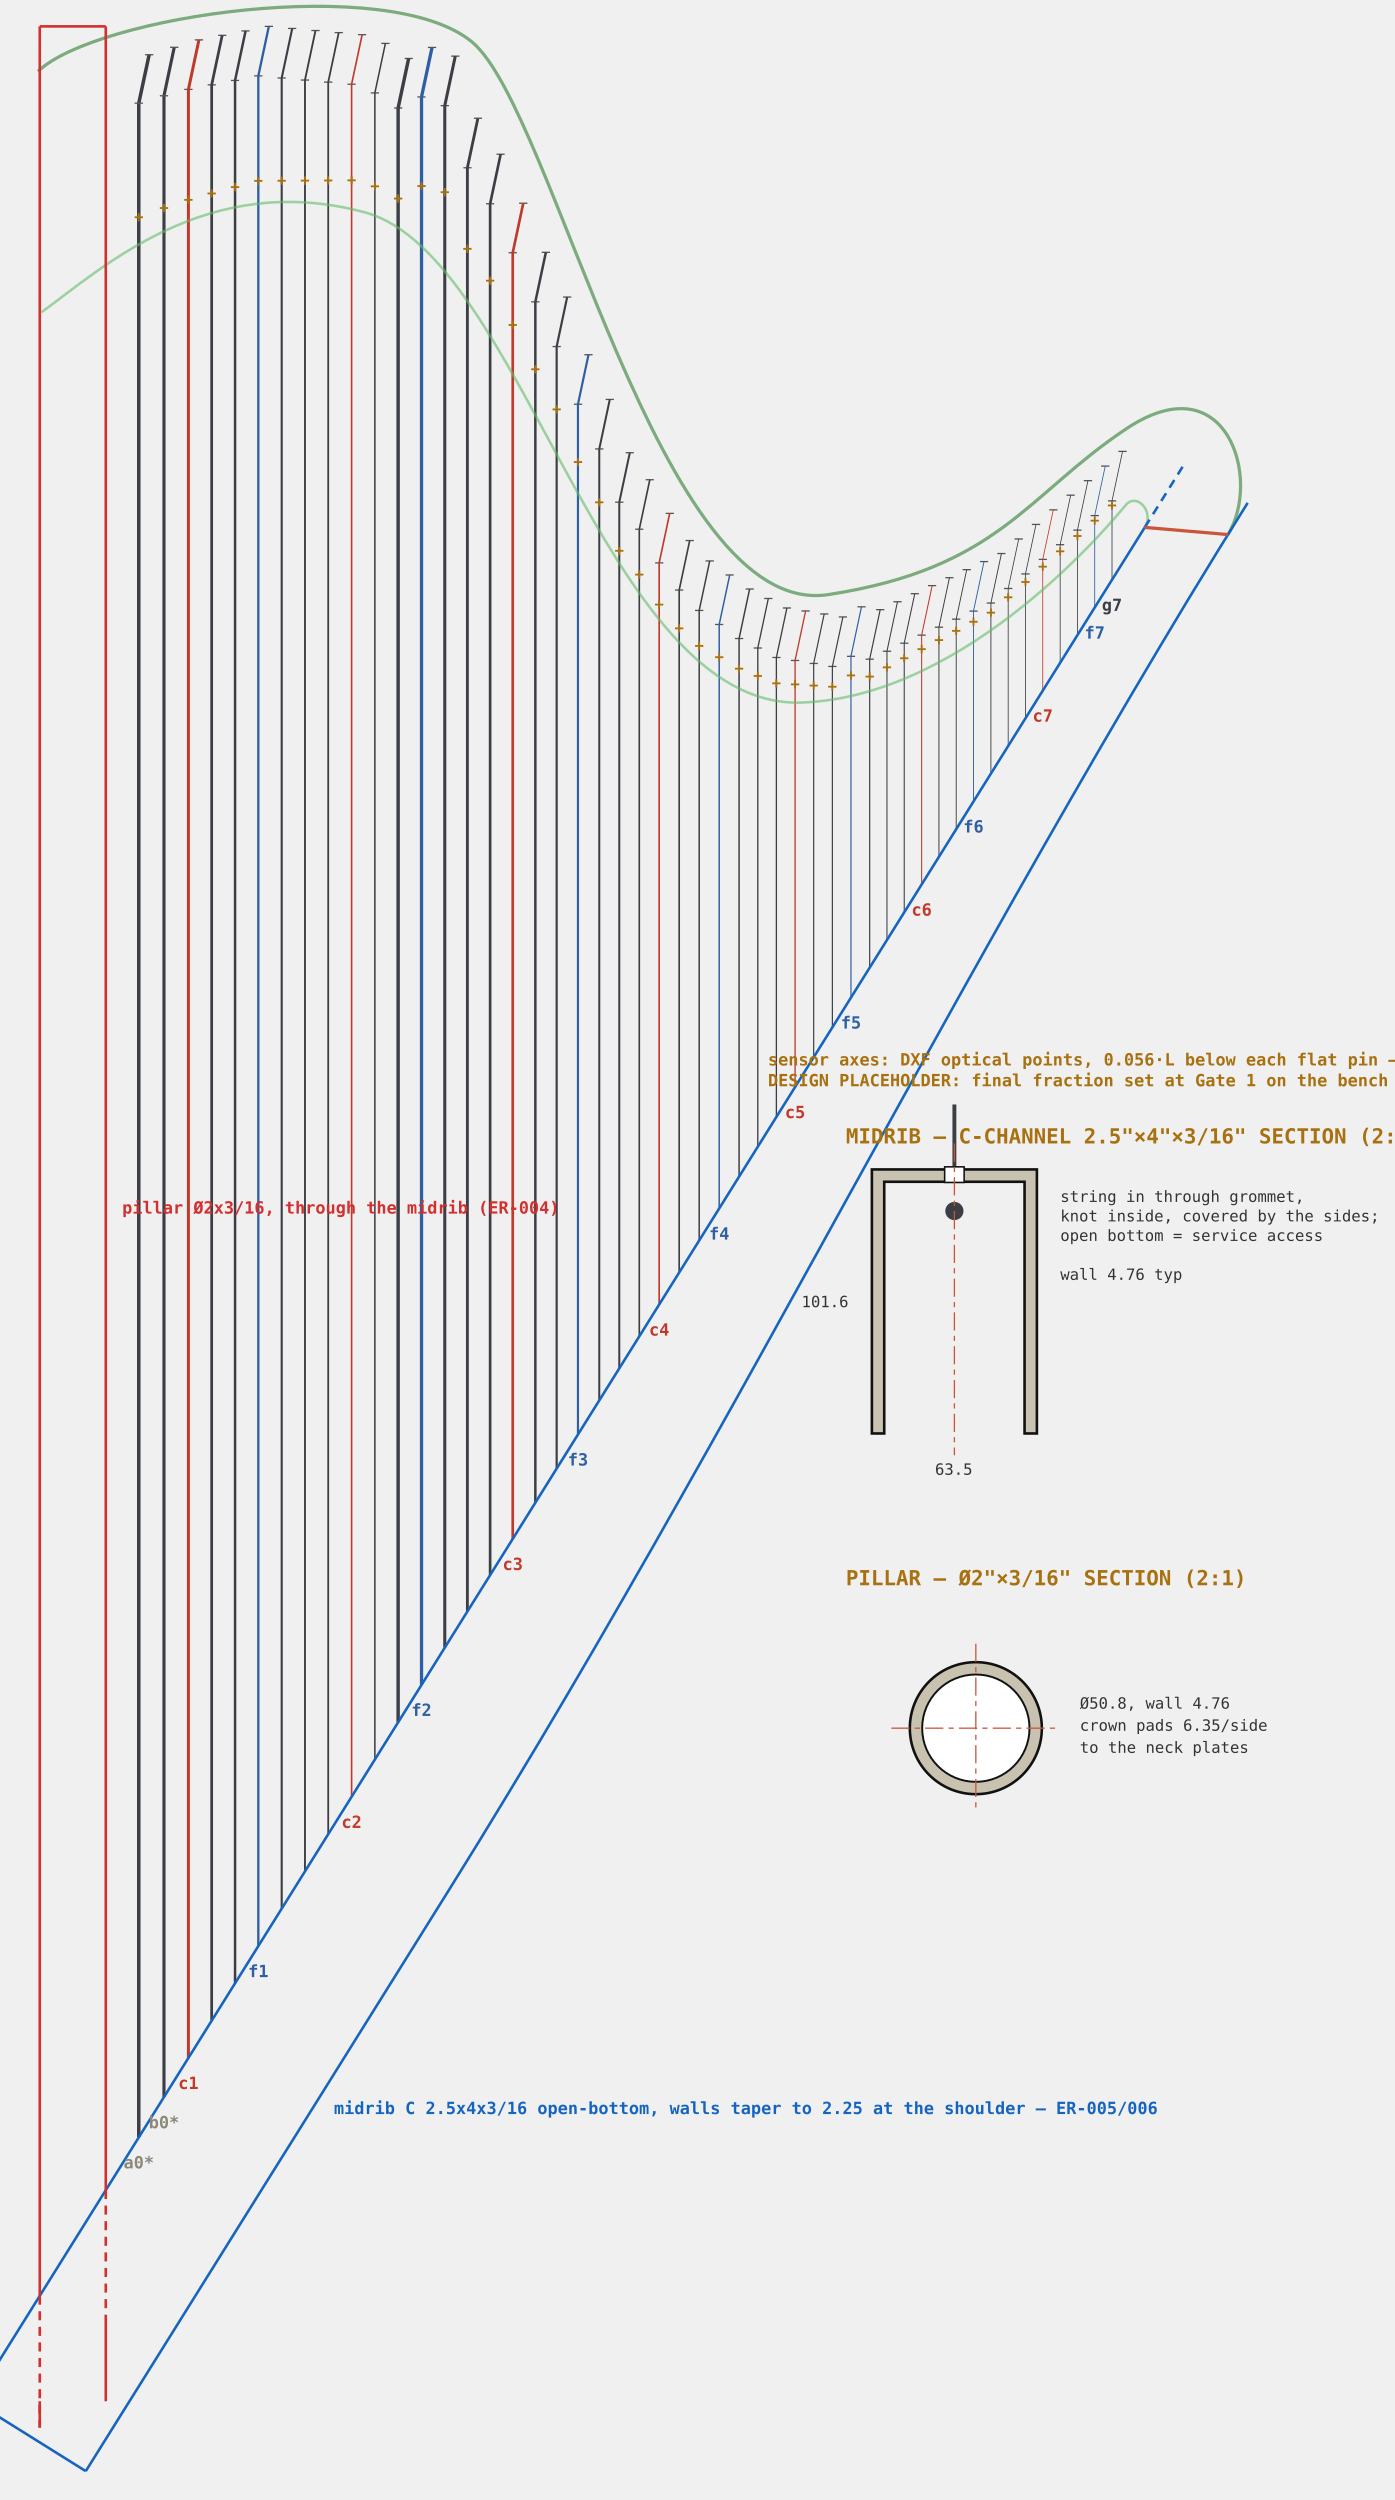
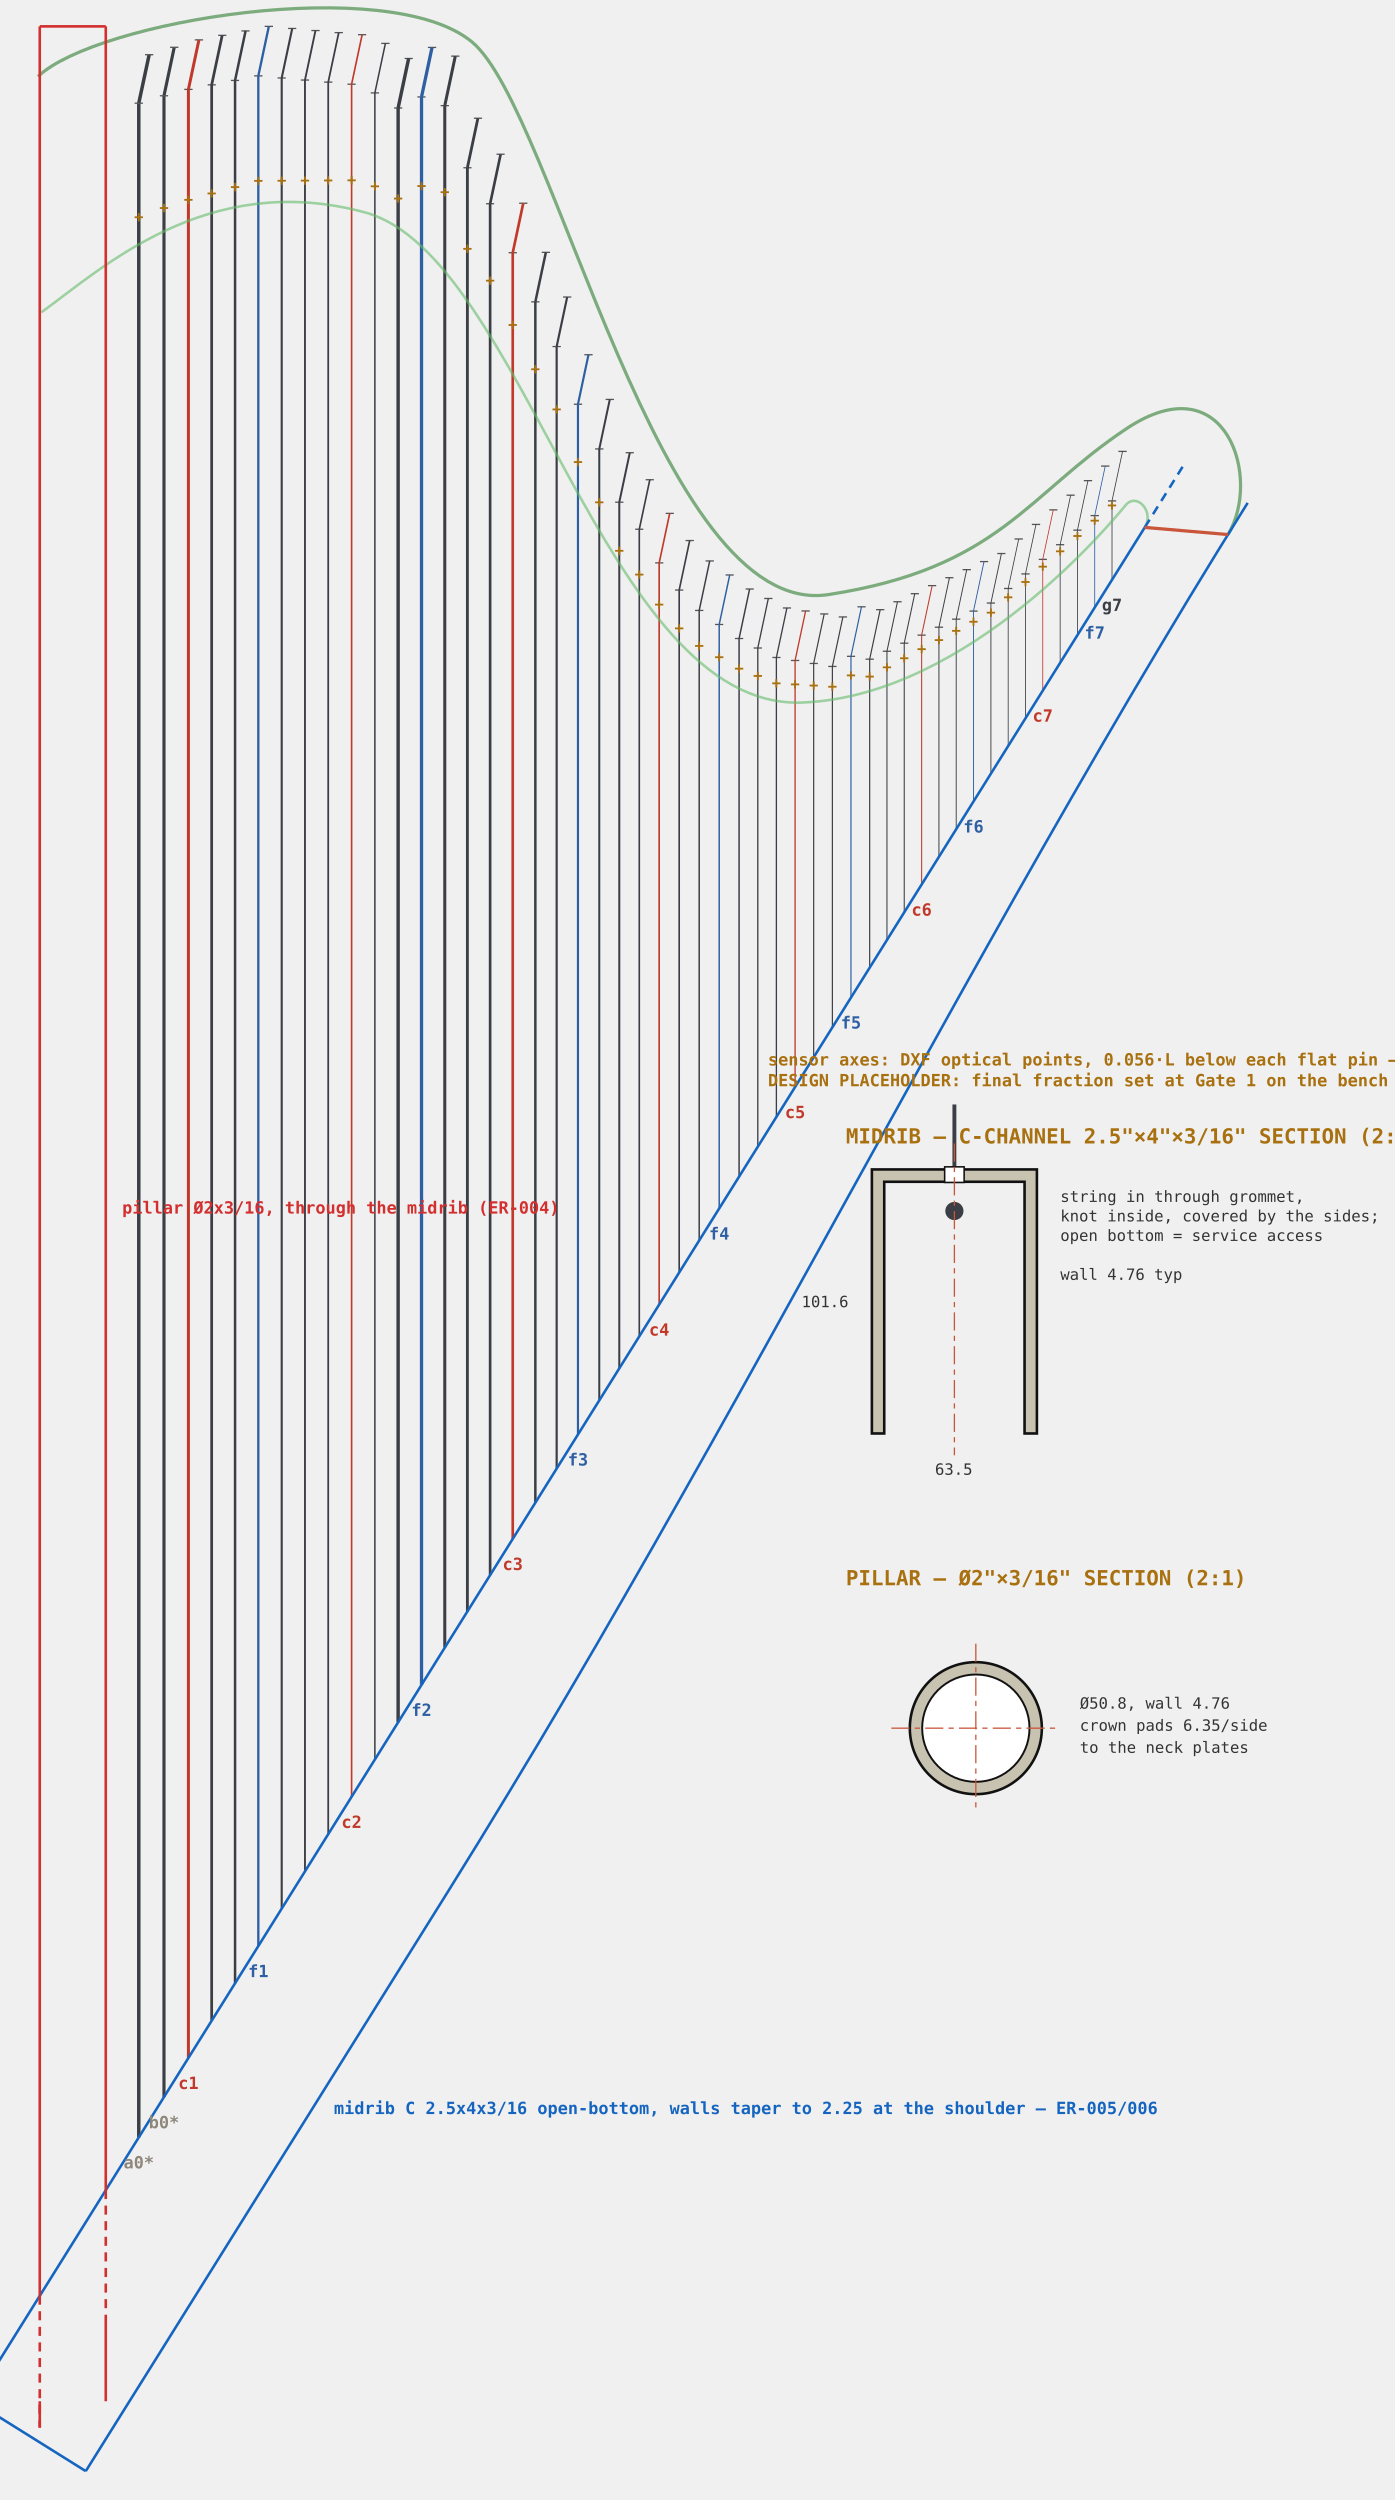
<svg xmlns="http://www.w3.org/2000/svg" width="1073mm" height="1924mm" viewBox="109 0 1073 1924" version="1.1" id="svg296">
  <defs id="defs296" />
  <style id="style1">.nl{font-size:13px;font-weight:700;font-family:ui-monospace,Menlo,Consolas,monospace}</style>
  <g stroke="#555" stroke-width="1.0" fill="none" id="g95">
    <line x1="250.8" y1="68.8" x2="257.2" y2="68.8" id="line2" />
    <line x1="258.9" y1="30.7" x2="265.3" y2="30.7" id="line3" />
    <line x1="268.8" y1="65.3" x2="275.1" y2="65.3" id="line4" />
    <line x1="276.9" y1="27.2" x2="283.2" y2="27.2" id="line5" />
    <line x1="286.7" y1="61.9" x2="293.0" y2="61.9" id="line6" />
    <line x1="294.8" y1="23.8" x2="301.1" y2="23.8" id="line7" />
    <line x1="304.6" y1="58.4" x2="311.0" y2="58.4" id="line8" />
    <line x1="312.7" y1="20.3" x2="319.1" y2="20.3" id="line9" />
    <line x1="322.6" y1="60.0" x2="328.9" y2="60.0" id="line10" />
    <line x1="330.7" y1="21.9" x2="337.0" y2="21.9" id="line11" />
    <line x1="340.5" y1="61.6" x2="346.9" y2="61.6" id="line12" />
    <line x1="348.6" y1="23.5" x2="355.0" y2="23.5" id="line13" />
    <line x1="358.4" y1="63.2" x2="364.8" y2="63.2" id="line14" />
    <line x1="366.5" y1="25.1" x2="372.9" y2="25.1" id="line15" />
    <line x1="376.4" y1="64.8" x2="382.7" y2="64.8" id="line16" />
    <line x1="384.5" y1="26.7" x2="390.8" y2="26.7" id="line17" />
    <line x1="394.3" y1="71.5" x2="400.7" y2="71.5" id="line18" />
    <line x1="402.4" y1="33.4" x2="408.8" y2="33.4" id="line19" />
    <line x1="412.3" y1="83.1" x2="418.6" y2="83.1" id="line20" />
    <line x1="420.4" y1="45.0" x2="426.7" y2="45.0" id="line21" />
    <line x1="430.2" y1="74.6" x2="436.5" y2="74.6" id="line22" />
    <line x1="438.3" y1="36.5" x2="444.7" y2="36.5" id="line23" />
    <line x1="448.1" y1="81.3" x2="454.5" y2="81.3" id="line24" />
    <line x1="456.2" y1="43.2" x2="462.6" y2="43.2" id="line25" />
    <line x1="465.6" y1="129.1" x2="471.9" y2="129.1" id="line26" />
    <line x1="473.7" y1="91.0" x2="480.0" y2="91.0" id="line27" />
    <line x1="483.0" y1="156.8" x2="489.3" y2="156.8" id="line28" />
    <line x1="491.1" y1="118.7" x2="497.4" y2="118.7" id="line29" />
    <line x1="500.4" y1="194.5" x2="506.8" y2="194.5" id="line30" />
    <line x1="508.5" y1="156.4" x2="514.9" y2="156.4" id="line31" />
    <line x1="517.8" y1="232.3" x2="524.2" y2="232.3" id="line32" />
    <line x1="525.9" y1="194.2" x2="532.3" y2="194.2" id="line33" />
    <line x1="534.2" y1="266.7" x2="540.6" y2="266.7" id="line34" />
    <line x1="542.3" y1="228.6" x2="548.7" y2="228.6" id="line35" />
    <line x1="550.6" y1="311.1" x2="557.0" y2="311.1" id="line36" />
    <line x1="558.7" y1="273.0" x2="565.1" y2="273.0" id="line37" />
    <line x1="567.0" y1="345.5" x2="573.4" y2="345.5" id="line38" />
    <line x1="575.1" y1="307.4" x2="581.5" y2="307.4" id="line39" />
    <line x1="582.4" y1="386.5" x2="588.8" y2="386.5" id="line40" />
    <line x1="590.5" y1="348.4" x2="596.8" y2="348.4" id="line41" />
    <line x1="597.8" y1="407.3" x2="604.1" y2="407.3" id="line42" />
    <line x1="605.9" y1="369.2" x2="612.2" y2="369.2" id="line43" />
    <line x1="613.2" y1="433.2" x2="619.5" y2="433.2" id="line44" />
    <line x1="621.3" y1="395.1" x2="627.6" y2="395.1" id="line45" />
    <line x1="628.5" y1="454.1" x2="634.9" y2="454.1" id="line46" />
    <line x1="636.6" y1="416.0" x2="643.0" y2="416.0" id="line47" />
    <line x1="643.9" y1="469.8" x2="650.3" y2="469.8" id="line48" />
    <line x1="652.0" y1="431.7" x2="658.4" y2="431.7" id="line49" />
    <line x1="659.3" y1="480.6" x2="665.6" y2="480.6" id="line50" />
    <line x1="667.4" y1="442.5" x2="673.7" y2="442.5" id="line51" />
    <line x1="674.6" y1="491.4" x2="681.0" y2="491.4" id="line52" />
    <line x1="682.8" y1="453.3" x2="689.1" y2="453.3" id="line53" />
    <line x1="689.0" y1="498.7" x2="695.4" y2="498.7" id="line54" />
    <line x1="697.1" y1="460.6" x2="703.5" y2="460.6" id="line55" />
    <line x1="703.4" y1="506.0" x2="709.7" y2="506.0" id="line56" />
    <line x1="711.5" y1="467.9" x2="717.8" y2="467.9" id="line57" />
    <line x1="717.7" y1="508.3" x2="724.1" y2="508.3" id="line58" />
    <line x1="725.8" y1="470.2" x2="732.2" y2="470.2" id="line59" />
    <line x1="732.1" y1="510.6" x2="738.4" y2="510.6" id="line60" />
    <line x1="740.2" y1="472.5" x2="746.5" y2="472.5" id="line61" />
    <line x1="746.4" y1="512.9" x2="752.8" y2="512.9" id="line62" />
    <line x1="754.5" y1="474.8" x2="760.9" y2="474.8" id="line63" />
    <line x1="760.8" y1="505.1" x2="767.1" y2="505.1" id="line64" />
    <line x1="768.9" y1="467.0" x2="775.2" y2="467.0" id="line65" />
    <line x1="775.1" y1="507.3" x2="781.5" y2="507.3" id="line66" />
    <line x1="783.2" y1="469.2" x2="789.6" y2="469.2" id="line67" />
    <line x1="788.4" y1="501.2" x2="794.8" y2="501.2" id="line68" />
    <line x1="796.5" y1="463.1" x2="802.9" y2="463.1" id="line69" />
    <line x1="801.8" y1="495.0" x2="808.1" y2="495.0" id="line70" />
    <line x1="809.9" y1="456.9" x2="816.2" y2="456.9" id="line71" />
    <line x1="815.1" y1="488.8" x2="821.4" y2="488.8" id="line72" />
    <line x1="823.2" y1="450.7" x2="829.5" y2="450.7" id="line73" />
    <line x1="828.4" y1="482.7" x2="834.8" y2="482.7" id="line74" />
    <line x1="836.5" y1="444.6" x2="842.8" y2="444.6" id="line75" />
    <line x1="841.7" y1="476.5" x2="848.1" y2="476.5" id="line76" />
    <line x1="849.8" y1="438.4" x2="856.2" y2="438.4" id="line77" />
    <line x1="855.1" y1="470.3" x2="861.4" y2="470.3" id="line78" />
    <line x1="863.2" y1="432.2" x2="869.5" y2="432.2" id="line79" />
    <line x1="868.4" y1="464.1" x2="874.7" y2="464.1" id="line80" />
    <line x1="876.5" y1="426.0" x2="882.8" y2="426.0" id="line81" />
    <line x1="881.7" y1="452.9" x2="888.1" y2="452.9" id="line82" />
    <line x1="889.8" y1="414.8" x2="896.2" y2="414.8" id="line83" />
    <line x1="895.0" y1="441.7" x2="901.4" y2="441.7" id="line84" />
    <line x1="903.1" y1="403.6" x2="909.5" y2="403.6" id="line85" />
    <line x1="908.4" y1="430.5" x2="914.7" y2="430.5" id="line86" />
    <line x1="916.5" y1="392.4" x2="922.8" y2="392.4" id="line87" />
    <line x1="921.7" y1="419.2" x2="928.0" y2="419.2" id="line88" />
    <line x1="929.8" y1="381.1" x2="936.1" y2="381.1" id="line89" />
    <line x1="935.0" y1="408.0" x2="941.3" y2="408.0" id="line90" />
    <line x1="943.1" y1="369.9" x2="949.5" y2="369.9" id="line91" />
    <line x1="948.3" y1="396.8" x2="954.7" y2="396.8" id="line92" />
    <line x1="956.4" y1="358.7" x2="962.8" y2="358.7" id="line93" />
    <line x1="961.7" y1="385.5" x2="968.0" y2="385.5" id="line94" />
    <line x1="969.7" y1="347.4" x2="976.1" y2="347.4" id="line95" />
  </g>
  <line x1="254.0" y1="68.8" x2="262.1" y2="30.7" stroke="#c0392b" stroke-width="2.311" id="line96" />
  <line x1="271.9" y1="65.3" x2="280.0" y2="27.2" stroke="#3b3e44" stroke-width="2.108" id="line97" />
  <line x1="289.9" y1="61.9" x2="298.0" y2="23.8" stroke="#3b3e44" stroke-width="1.930" id="line98" />
  <line x1="307.8" y1="58.4" x2="315.9" y2="20.3" stroke="#2e5fa3" stroke-width="1.803" id="line99" />
  <line x1="325.8" y1="60.0" x2="333.9" y2="21.9" stroke="#3b3e44" stroke-width="1.626" id="line100" />
  <line x1="343.7" y1="61.6" x2="351.8" y2="23.5" stroke="#3b3e44" stroke-width="1.448" id="line101" />
  <line x1="361.6" y1="63.2" x2="369.7" y2="25.1" stroke="#3b3e44" stroke-width="1.372" id="line102" />
  <line x1="379.6" y1="64.8" x2="387.7" y2="26.7" stroke="#c0392b" stroke-width="1.270" id="line103" />
  <line x1="397.5" y1="71.5" x2="405.6" y2="33.4" stroke="#3b3e44" stroke-width="1.168" id="line104" />
  <line x1="415.4" y1="83.1" x2="423.5" y2="45.0" stroke="#3b3e44" stroke-width="2.642" id="line105" />
  <line x1="433.4" y1="74.6" x2="441.5" y2="36.5" stroke="#2e5fa3" stroke-width="2.540" id="line106" />
  <line x1="451.3" y1="81.3" x2="459.4" y2="43.2" stroke="#3b3e44" stroke-width="2.337" id="line107" />
  <line x1="468.7" y1="129.1" x2="476.8" y2="91.0" stroke="#3b3e44" stroke-width="2.184" id="line108" />
  <line x1="486.2" y1="156.8" x2="494.3" y2="118.7" stroke="#3b3e44" stroke-width="2.057" id="line109" />
  <line x1="503.6" y1="194.5" x2="511.7" y2="156.4" stroke="#c0392b" stroke-width="2.057" id="line110" />
  <line x1="521.0" y1="232.3" x2="529.1" y2="194.2" stroke="#3b3e44" stroke-width="1.930" id="line111" />
  <line x1="537.4" y1="266.7" x2="545.5" y2="228.6" stroke="#3b3e44" stroke-width="1.676" id="line112" />
  <line x1="553.8" y1="311.1" x2="561.9" y2="273.0" stroke="#2e5fa3" stroke-width="1.676" id="line113" />
  <line x1="570.2" y1="345.5" x2="578.3" y2="307.4" stroke="#3b3e44" stroke-width="1.549" id="line114" />
  <line x1="585.6" y1="386.5" x2="593.7" y2="348.4" stroke="#3b3e44" stroke-width="1.549" id="line115" />
  <line x1="601.0" y1="407.3" x2="609.1" y2="369.2" stroke="#3b3e44" stroke-width="1.270" id="line116" />
  <line x1="616.3" y1="433.2" x2="624.4" y2="395.1" stroke="#c0392b" stroke-width="1.270" id="line117" />
  <line x1="631.7" y1="454.1" x2="639.8" y2="416.0" stroke="#3b3e44" stroke-width="1.270" id="line118" />
  <line x1="647.1" y1="469.8" x2="655.2" y2="431.7" stroke="#3b3e44" stroke-width="1.143" id="line119" />
  <line x1="662.5" y1="480.6" x2="670.6" y2="442.5" stroke="#2e5fa3" stroke-width="1.143" id="line120" />
  <line x1="677.8" y1="491.4" x2="685.9" y2="453.3" stroke="#3b3e44" stroke-width="1.143" id="line121" />
  <line x1="692.2" y1="498.7" x2="700.3" y2="460.6" stroke="#3b3e44" stroke-width="1.016" id="line122" />
  <line x1="706.5" y1="506.0" x2="714.6" y2="467.9" stroke="#3b3e44" stroke-width="1.016" id="line123" />
  <line x1="720.9" y1="508.3" x2="729.0" y2="470.2" stroke="#c0392b" stroke-width="1.016" id="line124" />
  <line x1="735.2" y1="510.6" x2="743.3" y2="472.5" stroke="#3b3e44" stroke-width="0.914" id="line125" />
  <line x1="749.6" y1="512.9" x2="757.7" y2="474.8" stroke="#3b3e44" stroke-width="0.914" id="line126" />
  <line x1="763.9" y1="505.1" x2="772.0" y2="467.0" stroke="#2e5fa3" stroke-width="0.914" id="line127" />
  <line x1="778.3" y1="507.3" x2="786.4" y2="469.2" stroke="#3b3e44" stroke-width="0.914" id="line128" />
  <line x1="791.6" y1="501.2" x2="799.7" y2="463.1" stroke="#3b3e44" stroke-width="0.813" id="line129" />
  <line x1="804.9" y1="495.0" x2="813.0" y2="456.9" stroke="#3b3e44" stroke-width="0.813" id="line130" />
  <line x1="818.3" y1="488.8" x2="826.4" y2="450.7" stroke="#c0392b" stroke-width="0.813" id="line131" />
  <line x1="831.6" y1="482.7" x2="839.7" y2="444.6" stroke="#3b3e44" stroke-width="0.762" id="line132" />
  <line x1="844.9" y1="476.5" x2="853.0" y2="438.4" stroke="#3b3e44" stroke-width="0.711" id="line133" />
  <line x1="858.2" y1="470.3" x2="866.3" y2="432.2" stroke="#2e5fa3" stroke-width="0.711" id="line134" />
  <line x1="871.6" y1="464.1" x2="879.7" y2="426.0" stroke="#3b3e44" stroke-width="0.711" id="line135" />
  <line x1="884.9" y1="452.9" x2="893.0" y2="414.8" stroke="#3b3e44" stroke-width="0.635" id="line136" />
  <line x1="898.2" y1="441.7" x2="906.3" y2="403.6" stroke="#3b3e44" stroke-width="0.635" id="line137" />
  <line x1="911.5" y1="430.5" x2="919.6" y2="392.4" stroke="#c0392b" stroke-width="0.635" id="line138" />
  <line x1="924.9" y1="419.2" x2="933.0" y2="381.1" stroke="#3b3e44" stroke-width="0.635" id="line139" />
  <line x1="938.2" y1="408.0" x2="946.3" y2="369.9" stroke="#3b3e44" stroke-width="0.635" id="line140" />
  <line x1="951.5" y1="396.8" x2="959.6" y2="358.7" stroke="#2e5fa3" stroke-width="0.635" id="line141" />
  <line x1="964.8" y1="385.5" x2="972.9" y2="347.4" stroke="#3b3e44" stroke-width="0.635" id="line142" />
  <line x1="964.8" y1="446.2" x2="964.8" y2="385.5" stroke="#3b3e44" stroke-width="0.635" id="line241">
    </line>
  <text x="964.8" y="470.2" class="nl" fill="#3b3e44" text-anchor="middle" id="text241">g7</text>
  <line x1="951.5" y1="467.5" x2="951.5" y2="396.8" stroke="#2e5fa3" stroke-width="0.635" id="line242">
    </line>
  <text x="951.5" y="491.5" class="nl" fill="#2e5fa3" text-anchor="middle" id="text242">f7</text>
  <line x1="938.2" y1="488.8" x2="938.2" y2="408.0" stroke="#3b3e44" stroke-width="0.635" id="line243">
    </line>
  <line x1="924.9" y1="510.1" x2="924.9" y2="419.2" stroke="#3b3e44" stroke-width="0.635" id="line244">
    </line>
  <line x1="911.5" y1="531.4" x2="911.5" y2="430.5" stroke="#c0392b" stroke-width="0.635" id="line245">
    </line>
  <text x="911.5" y="555.4" class="nl" fill="#c0392b" text-anchor="middle" id="text245">c7</text>
  <line x1="898.2" y1="552.8" x2="898.2" y2="441.7" stroke="#3b3e44" stroke-width="0.635" id="line246">
    </line>
  <line x1="884.9" y1="574.1" x2="884.9" y2="452.9" stroke="#3b3e44" stroke-width="0.635" id="line247">
    </line>
  <line x1="871.6" y1="595.4" x2="871.6" y2="464.1" stroke="#3b3e44" stroke-width="0.711" id="line248">
    </line>
  <line x1="858.2" y1="616.7" x2="858.2" y2="470.3" stroke="#2e5fa3" stroke-width="0.711" id="line249">
    </line>
  <text x="858.2" y="640.7" class="nl" fill="#2e5fa3" text-anchor="middle" id="text249">f6</text>
  <line x1="844.9" y1="638.1" x2="844.9" y2="476.5" stroke="#3b3e44" stroke-width="0.711" id="line250">
    </line>
  <line x1="831.6" y1="659.4" x2="831.6" y2="482.7" stroke="#3b3e44" stroke-width="0.762" id="line251">
    </line>
  <line x1="818.3" y1="680.7" x2="818.3" y2="488.8" stroke="#c0392b" stroke-width="0.813" id="line252">
    </line>
  <text x="818.3" y="704.7" class="nl" fill="#c0392b" text-anchor="middle" id="text252">c6</text>
  <line x1="804.9" y1="702.0" x2="804.9" y2="495.0" stroke="#3b3e44" stroke-width="0.813" id="line253">
    </line>
  <line x1="791.6" y1="723.4" x2="791.6" y2="501.2" stroke="#3b3e44" stroke-width="0.813" id="line254">
    </line>
  <line x1="778.3" y1="744.7" x2="778.3" y2="507.3" stroke="#3b3e44" stroke-width="0.914" id="line255">
    </line>
  <line x1="763.9" y1="767.6" x2="763.9" y2="505.1" stroke="#2e5fa3" stroke-width="0.914" id="line256">
    </line>
  <text x="763.9" y="791.6" class="nl" fill="#2e5fa3" text-anchor="middle" id="text256">f5</text>
  <line x1="749.6" y1="790.6" x2="749.6" y2="512.9" stroke="#3b3e44" stroke-width="0.914" id="line257">
    </line>
  <line x1="735.2" y1="813.6" x2="735.2" y2="510.6" stroke="#3b3e44" stroke-width="0.914" id="line258">
    </line>
  <line x1="720.9" y1="836.5" x2="720.9" y2="508.3" stroke="#c0392b" stroke-width="1.016" id="line259">
    </line>
  <text x="720.9" y="860.5" class="nl" fill="#c0392b" text-anchor="middle" id="text259">c5</text>
  <line x1="706.5" y1="859.5" x2="706.5" y2="506.0" stroke="#3b3e44" stroke-width="1.016" id="line260">
    </line>
  <line x1="692.2" y1="882.5" x2="692.2" y2="498.7" stroke="#3b3e44" stroke-width="1.016" id="line261">
    </line>
  <line x1="677.8" y1="905.4" x2="677.8" y2="491.4" stroke="#3b3e44" stroke-width="1.143" id="line262">
    </line>
  <line x1="662.5" y1="930.0" x2="662.5" y2="480.6" stroke="#2e5fa3" stroke-width="1.143" id="line263">
    </line>
  <text x="662.5" y="954.0" class="nl" fill="#2e5fa3" text-anchor="middle" id="text263">f4</text>
  <line x1="647.1" y1="954.6" x2="647.1" y2="469.8" stroke="#3b3e44" stroke-width="1.143" id="line264">
    </line>
  <line x1="631.7" y1="979.2" x2="631.7" y2="454.1" stroke="#3b3e44" stroke-width="1.270" id="line265">
    </line>
  <line x1="616.3" y1="1003.9" x2="616.3" y2="433.2" stroke="#c0392b" stroke-width="1.270" id="line266">
    </line>
  <text x="616.3" y="1027.9" class="nl" fill="#c0392b" text-anchor="middle" id="text266">c4</text>
  <line x1="601.0" y1="1028.5" x2="601.0" y2="407.3" stroke="#3b3e44" stroke-width="1.270" id="line267">
    </line>
  <line x1="585.6" y1="1053.1" x2="585.6" y2="386.5" stroke="#3b3e44" stroke-width="1.549" id="line268">
    </line>
  <line x1="570.2" y1="1077.7" x2="570.2" y2="345.5" stroke="#3b3e44" stroke-width="1.549" id="line269">
    </line>
  <line x1="553.8" y1="1103.9" x2="553.8" y2="311.1" stroke="#2e5fa3" stroke-width="1.676" id="line270">
    </line>
  <text x="553.8" y="1127.9" class="nl" fill="#2e5fa3" text-anchor="middle" id="text270">f3</text>
  <line x1="537.4" y1="1130.2" x2="537.4" y2="266.7" stroke="#3b3e44" stroke-width="1.676" id="line271">
    </line>
  <line x1="521.0" y1="1156.4" x2="521.0" y2="232.3" stroke="#3b3e44" stroke-width="1.930" id="line272">
    </line>
  <line x1="503.6" y1="1184.3" x2="503.6" y2="194.5" stroke="#c0392b" stroke-width="2.057" id="line273">
    </line>
  <text x="503.6" y="1208.3" class="nl" fill="#c0392b" text-anchor="middle" id="text273">c3</text>
  <line x1="486.2" y1="1212.2" x2="486.2" y2="156.8" stroke="#3b3e44" stroke-width="2.057" id="line274">
    </line>
  <line x1="468.7" y1="1240.1" x2="468.7" y2="129.1" stroke="#3b3e44" stroke-width="2.184" id="line275">
    </line>
  <line x1="451.3" y1="1267.9" x2="451.3" y2="81.3" stroke="#3b3e44" stroke-width="2.337" id="line276">
    </line>
  <line x1="433.4" y1="1296.6" x2="433.4" y2="74.6" stroke="#2e5fa3" stroke-width="2.540" id="line277">
    </line>
  <text x="433.4" y="1320.6" class="nl" fill="#2e5fa3" text-anchor="middle" id="text277">f2</text>
  <line x1="415.4" y1="1325.4" x2="415.4" y2="83.1" stroke="#3b3e44" stroke-width="2.642" id="line278">
    </line>
  <line x1="397.5" y1="1354.1" x2="397.5" y2="71.5" stroke="#3b3e44" stroke-width="1.168" id="line279">
    </line>
  <line x1="379.6" y1="1382.8" x2="379.6" y2="64.8" stroke="#c0392b" stroke-width="1.270" id="line280">
    </line>
  <text x="379.6" y="1406.8" class="nl" fill="#c0392b" text-anchor="middle" id="text280">c2</text>
  <line x1="361.6" y1="1411.5" x2="361.6" y2="63.2" stroke="#3b3e44" stroke-width="1.372" id="line281">
    </line>
  <line x1="343.7" y1="1440.2" x2="343.7" y2="61.6" stroke="#3b3e44" stroke-width="1.448" id="line282">
    </line>
  <line x1="325.8" y1="1468.9" x2="325.8" y2="60.0" stroke="#3b3e44" stroke-width="1.626" id="line283">
    </line>
  <line x1="307.8" y1="1497.6" x2="307.8" y2="58.4" stroke="#2e5fa3" stroke-width="1.803" id="line284">
    </line>
  <text x="307.8" y="1521.6" class="nl" fill="#2e5fa3" text-anchor="middle" id="text284">f1</text>
  <line x1="289.9" y1="1526.3" x2="289.9" y2="61.9" stroke="#3b3e44" stroke-width="1.930" id="line285">
    </line>
  <line x1="271.9" y1="1555.0" x2="271.9" y2="65.3" stroke="#3b3e44" stroke-width="2.108" id="line286">
    </line>
  <line x1="254.0" y1="1583.7" x2="254.0" y2="68.8" stroke="#c0392b" stroke-width="2.311" id="line287">
    </line>
  <text x="254.0" y="1607.7" class="nl" fill="#c0392b" text-anchor="middle" id="text287">c1</text>
  <line x1="235.2" y1="1613.9" x2="235.2" y2="73.7" stroke="#3b3e44" stroke-width="2.426" id="line288">
    </line>
  <line x1="235.2" y1="73.7" x2="243.1" y2="36.4" stroke="#3b3e44" stroke-width="2.426" id="line289" />
  <g stroke="#555" stroke-width="1.0" id="g291">
    <line x1="232.0" y1="73.7" x2="238.4" y2="73.7" id="line290" />
    <line x1="239.9" y1="36.4" x2="246.3" y2="36.4" id="line291" />
  </g>
  <line x1="215.8" y1="1644.8" x2="215.8" y2="79.4" stroke="#3b3e44" stroke-width="2.692" id="line292">
    </line>
  <line x1="215.8" y1="79.4" x2="223.8" y2="42.1" stroke="#3b3e44" stroke-width="2.692" id="line293" />
  <g stroke="#555" stroke-width="1.0" id="g295">
    <line x1="212.6" y1="79.4" x2="219.0" y2="79.4" id="line294" />
    <line x1="220.6" y1="42.1" x2="227.0" y2="42.1" id="line295" />
  </g>
-   <path d="M 138.22,54.935 C 182.636,12.264 408.329,-20.833 472.261,32.301 536.194,85.436 615.437,477.81 746.634,457.583 877.832,437.356 899.005,380.96 976.112,329.784 c 77.107,-51.176 104.101,39.07 77.899,81.654" fill="none" stroke="#2e7d32" stroke-width="2.5" opacity="0.6" id="path295">
+   <path d="M 138.22,58.935 C 182.636,16.264 408.329,-20.833 472.261,32.301 536.194,85.436 615.437,477.81 746.634,457.583 877.832,437.356 899.005,380.96 976.112,329.784 c 77.107,-51.176 104.101,39.07 77.899,81.654" fill="none" stroke="#2e7d32" stroke-width="2.5" opacity="0.6" id="path295">
    </path>
  <path d="m 140.746,240.416 c 46.266,-33.248 127.61,-109.938 249.248,-76.925 121.638,33.014 183.857,382.828 336.293,377.194 129.228,-4.776 240.913,-142.163 249.126,-152.022 8.214,-9.859 22.207,4.723 14.612,17.209" fill="none" stroke="#66bb6a" stroke-width="2" opacity="0.6" id="path296">
    </path>
  <g id="frame-members">
    <path d="M 175.0 1901.8 L 198.3 1864.5 L 221.6 1827.3 L 244.9 1790.0 L 268.2 1752.7 L 291.5 1715.4 L 314.8 1678.1 L 338.1 1640.9 L 361.4 1603.6 L 384.7 1566.3 L 408.0 1529.0 L 431.3 1491.7 L 454.6 1454.4 L 477.7 1417.1 L 500.6 1379.5 L 523.3 1341.8 L 545.7 1304.0 L 567.9 1266.1 L 589.9 1228.0 L 611.8 1189.8 L 633.5 1151.5 L 655.1 1113.2 L 676.6 1074.8 L 698.0 1036.3 L 719.3 997.8 L 740.6 959.3 L 761.9 920.7 L 783.2 882.2 L 804.5 843.7 L 825.8 805.2 L 847.2 766.7 L 868.7 728.3 L 890.3 689.9 L 912.0 651.7 L 933.9 613.5 L 955.9 575.4 L 978.1 537.4 L 1000.5 499.6 L 1023.1 461.9 L 1046.0 424.4 L 1069.2 387.0" fill="none" stroke="#1565c0" stroke-width="2" id="path1" />
    <line x1="88.9" y1="1848.0" x2="990.0" y2="405.9" stroke="#1565c0" stroke-width="2" id="line1" />
    <line x1="990.0" y1="405.9" x2="1020.7" y2="356.7" stroke="#1565c0" stroke-width="2" stroke-dasharray="7 5" id="line143" />
    <line x1="88.9" y1="1848.0" x2="175.0" y2="1901.8" stroke="#1565c0" stroke-width="2" id="line144" />
    <line x1="139.6" y1="20.3" x2="139.6" y2="1766.7" stroke="#d32f2f" stroke-width="2" id="line145" />
    <line x1="139.6" y1="1766.7" x2="139.6" y2="1868.3" stroke="#d32f2f" stroke-width="2" stroke-dasharray="7 5" id="line146" />
    <line x1="139.6" y1="1868.3" x2="139.6" y2="1848.0" stroke="#d32f2f" stroke-width="2" id="line147" />
    <line x1="190.4" y1="20.3" x2="190.4" y2="1685.4" stroke="#d32f2f" stroke-width="2" id="line148" />
    <line x1="190.4" y1="1685.4" x2="190.4" y2="1787.0" stroke="#d32f2f" stroke-width="2" stroke-dasharray="7 5" id="line149" />
    <line x1="190.4" y1="1787.0" x2="190.4" y2="1848.0" stroke="#d32f2f" stroke-width="2" id="line150" />
    <line x1="139.6" y1="20.3" x2="190.4" y2="20.3" stroke="#d32f2f" stroke-width="2" id="line151" />
    <text x="366" y="1627" style="font:700 13px monospace" fill="#1565c0" id="text151">midrib C 2.5x4x3/16 open-bottom, walls taper to 2.25 at the shoulder — ER-005/006</text>
    <text x="203" y="934" style="font:700 13px monospace" fill="#d32f2f" id="text152">pillar Ø2x3/16, through the midrib (ER-004)</text>
  </g>
  <g id="cross-sections">
    <text x="760" y="880" style="font:700 16px monospace" fill="#a8700f" id="text158">MIDRIB — C-CHANNEL 2.5"×4"×3/16" SECTION (2:1), OPEN BOTTOM</text>
    <path d="M780 1103.2 L780 900 L907 900 L907 1103.2 L897.5 1103.2 L897.5 909.5 L789.5 909.5 L789.5 1103.2 Z" fill="#c8c2b0" stroke="#111" stroke-width="2" id="path158" />
    <line x1="843.5" y1="850" x2="843.5" y2="900" stroke="#3b3e44" stroke-width="3" id="line158" />
    <rect x="836" y="898" width="15" height="12" fill="#ffffff" stroke="#111" stroke-width="1.2" id="rect158" />
    <circle cx="843.5" cy="932" r="7" fill="#3b3e44" id="circle158" />
    <line x1="843.5" y1="880" x2="843.5" y2="1120" stroke="#c9553a" stroke-width="1" stroke-dasharray="14 4 4 4" id="line159" />
    <text x="925" y="925" style="font:12px monospace" fill="#333" id="text159">string in through grommet,</text>
    <text x="925" y="940" style="font:12px monospace" fill="#333" id="text160">knot inside, covered by the sides;</text>
    <text x="925" y="955" style="font:12px monospace" fill="#333" id="text161">open bottom = service access</text>
    <text x="843" y="1135" style="font:12px monospace" fill="#333" text-anchor="middle" id="text162">63.5</text>
    <text x="762" y="1006" style="font:12px monospace" fill="#333" text-anchor="end" id="text163">101.6</text>
    <text x="925" y="985" style="font:12px monospace" fill="#333" id="text164">wall 4.76 typ</text>
    <text x="760" y="1220" style="font:700 16px monospace" fill="#a8700f" id="text165">PILLAR — Ø2"×3/16" SECTION (2:1)</text>
    <circle cx="860" cy="1330" r="50.8" fill="#c8c2b0" stroke="#111" stroke-width="2" id="circle165" />
    <circle cx="860" cy="1330" r="41.3" fill="#ffffff" stroke="#111" stroke-width="1.5" id="circle166" />
    <line x1="860" y1="1265" x2="860" y2="1395" stroke="#c9553a" stroke-width="1" stroke-dasharray="14 4 4 4" id="line166" />
    <line x1="795" y1="1330" x2="925" y2="1330" stroke="#c9553a" stroke-width="1" stroke-dasharray="14 4 4 4" id="line167" />
    <text x="940" y="1315" style="font:12px monospace" fill="#333" id="text167">Ø50.8, wall 4.76</text>
    <text x="940" y="1332" style="font:12px monospace" fill="#333" id="text168">crown pads 6.35/side</text>
    <text x="940" y="1349" style="font:12px monospace" fill="#333" id="text169">to the neck plates</text>
  </g>
  <g id="sensor-axes">
    <line x1="250.8" y1="153.8" x2="257.2" y2="153.8" stroke="#a8700f" stroke-width="1.4" id="line169" />
    <line x1="254.0" y1="150.6" x2="254.0" y2="157.0" stroke="#a8700f" stroke-width="1.4" id="line170" />
    <line x1="268.7" y1="148.9" x2="275.1" y2="148.9" stroke="#a8700f" stroke-width="1.4" id="line171" />
    <line x1="271.9" y1="145.7" x2="271.9" y2="152.1" stroke="#a8700f" stroke-width="1.4" id="line172" />
    <line x1="286.7" y1="144.0" x2="293.1" y2="144.0" stroke="#a8700f" stroke-width="1.4" id="line173" />
    <line x1="289.9" y1="140.8" x2="289.9" y2="147.2" stroke="#a8700f" stroke-width="1.4" id="line174" />
    <line x1="304.6" y1="139.2" x2="311.0" y2="139.2" stroke="#a8700f" stroke-width="1.4" id="line175" />
    <line x1="307.8" y1="136.0" x2="307.8" y2="142.4" stroke="#a8700f" stroke-width="1.4" id="line176" />
    <line x1="322.6" y1="139.1" x2="329.0" y2="139.1" stroke="#a8700f" stroke-width="1.4" id="line177" />
    <line x1="325.8" y1="135.9" x2="325.8" y2="142.3" stroke="#a8700f" stroke-width="1.4" id="line178" />
    <line x1="340.5" y1="139.0" x2="346.9" y2="139.0" stroke="#a8700f" stroke-width="1.4" id="line179" />
    <line x1="343.7" y1="135.8" x2="343.7" y2="142.2" stroke="#a8700f" stroke-width="1.4" id="line180" />
    <line x1="358.4" y1="138.9" x2="364.8" y2="138.9" stroke="#a8700f" stroke-width="1.4" id="line181" />
    <line x1="361.6" y1="135.7" x2="361.6" y2="142.1" stroke="#a8700f" stroke-width="1.4" id="line182" />
    <line x1="376.4" y1="138.8" x2="382.8" y2="138.8" stroke="#a8700f" stroke-width="1.4" id="line183" />
    <line x1="379.6" y1="135.6" x2="379.6" y2="142.0" stroke="#a8700f" stroke-width="1.4" id="line184" />
    <line x1="394.3" y1="143.4" x2="400.7" y2="143.4" stroke="#a8700f" stroke-width="1.4" id="line185" />
    <line x1="397.5" y1="140.2" x2="397.5" y2="146.6" stroke="#a8700f" stroke-width="1.4" id="line186" />
    <line x1="412.2" y1="152.8" x2="418.6" y2="152.8" stroke="#a8700f" stroke-width="1.4" id="line187" />
    <line x1="415.4" y1="149.6" x2="415.4" y2="156.0" stroke="#a8700f" stroke-width="1.4" id="line188" />
    <line x1="430.2" y1="143.2" x2="436.6" y2="143.2" stroke="#a8700f" stroke-width="1.4" id="line189" />
    <line x1="433.4" y1="140.0" x2="433.4" y2="146.4" stroke="#a8700f" stroke-width="1.4" id="line190" />
    <line x1="448.1" y1="147.9" x2="454.5" y2="147.9" stroke="#a8700f" stroke-width="1.4" id="line191" />
    <line x1="451.3" y1="144.7" x2="451.3" y2="151.1" stroke="#a8700f" stroke-width="1.4" id="line192" />
    <line x1="465.5" y1="191.5" x2="471.9" y2="191.5" stroke="#a8700f" stroke-width="1.4" id="line193" />
    <line x1="468.7" y1="188.3" x2="468.7" y2="194.7" stroke="#a8700f" stroke-width="1.4" id="line194" />
    <line x1="483.0" y1="216.0" x2="489.4" y2="216.0" stroke="#a8700f" stroke-width="1.4" id="line195" />
    <line x1="486.2" y1="212.8" x2="486.2" y2="219.2" stroke="#a8700f" stroke-width="1.4" id="line196" />
    <line x1="500.4" y1="250.1" x2="506.8" y2="250.1" stroke="#a8700f" stroke-width="1.4" id="line197" />
    <line x1="503.6" y1="246.9" x2="503.6" y2="253.3" stroke="#a8700f" stroke-width="1.4" id="line198" />
    <line x1="517.8" y1="284.2" x2="524.2" y2="284.2" stroke="#a8700f" stroke-width="1.4" id="line199" />
    <line x1="521.0" y1="281.0" x2="521.0" y2="287.4" stroke="#a8700f" stroke-width="1.4" id="line200" />
    <line x1="534.2" y1="315.1" x2="540.6" y2="315.1" stroke="#a8700f" stroke-width="1.4" id="line201" />
    <line x1="537.4" y1="311.9" x2="537.4" y2="318.3" stroke="#a8700f" stroke-width="1.4" id="line202" />
    <line x1="550.6" y1="355.6" x2="557.0" y2="355.6" stroke="#a8700f" stroke-width="1.4" id="line203" />
    <line x1="553.8" y1="352.4" x2="553.8" y2="358.8" stroke="#a8700f" stroke-width="1.4" id="line204" />
    <line x1="567.0" y1="386.6" x2="573.4" y2="386.6" stroke="#a8700f" stroke-width="1.4" id="line205" />
    <line x1="570.2" y1="383.4" x2="570.2" y2="389.8" stroke="#a8700f" stroke-width="1.4" id="line206" />
    <line x1="582.4" y1="423.9" x2="588.8" y2="423.9" stroke="#a8700f" stroke-width="1.4" id="line207" />
    <line x1="585.6" y1="420.7" x2="585.6" y2="427.1" stroke="#a8700f" stroke-width="1.4" id="line208" />
    <line x1="597.8" y1="442.2" x2="604.2" y2="442.2" stroke="#a8700f" stroke-width="1.4" id="line209" />
    <line x1="601.0" y1="439.0" x2="601.0" y2="445.4" stroke="#a8700f" stroke-width="1.4" id="line210" />
    <line x1="613.1" y1="465.3" x2="619.5" y2="465.3" stroke="#a8700f" stroke-width="1.4" id="line211" />
    <line x1="616.3" y1="462.1" x2="616.3" y2="468.5" stroke="#a8700f" stroke-width="1.4" id="line212" />
    <line x1="628.5" y1="483.6" x2="634.9" y2="483.6" stroke="#a8700f" stroke-width="1.4" id="line213" />
    <line x1="631.7" y1="480.4" x2="631.7" y2="486.8" stroke="#a8700f" stroke-width="1.4" id="line214" />
    <line x1="643.9" y1="497.1" x2="650.3" y2="497.1" stroke="#a8700f" stroke-width="1.4" id="line215" />
    <line x1="647.1" y1="493.9" x2="647.1" y2="500.3" stroke="#a8700f" stroke-width="1.4" id="line216" />
    <line x1="659.3" y1="505.8" x2="665.7" y2="505.8" stroke="#a8700f" stroke-width="1.4" id="line217" />
    <line x1="662.5" y1="502.6" x2="662.5" y2="509.0" stroke="#a8700f" stroke-width="1.4" id="line218" />
    <line x1="674.6" y1="514.6" x2="681.0" y2="514.6" stroke="#a8700f" stroke-width="1.4" id="line219" />
    <line x1="677.8" y1="511.4" x2="677.8" y2="517.8" stroke="#a8700f" stroke-width="1.4" id="line220" />
    <line x1="689.0" y1="520.2" x2="695.4" y2="520.2" stroke="#a8700f" stroke-width="1.4" id="line221" />
    <line x1="692.2" y1="517.0" x2="692.2" y2="523.4" stroke="#a8700f" stroke-width="1.4" id="line222" />
    <line x1="703.3" y1="525.9" x2="709.7" y2="525.9" stroke="#a8700f" stroke-width="1.4" id="line223" />
    <line x1="706.5" y1="522.7" x2="706.5" y2="529.1" stroke="#a8700f" stroke-width="1.4" id="line224" />
    <line x1="717.7" y1="526.7" x2="724.1" y2="526.7" stroke="#a8700f" stroke-width="1.4" id="line225" />
    <line x1="720.9" y1="523.5" x2="720.9" y2="529.9" stroke="#a8700f" stroke-width="1.4" id="line226" />
    <line x1="732.0" y1="527.6" x2="738.4" y2="527.6" stroke="#a8700f" stroke-width="1.4" id="line227" />
    <line x1="735.2" y1="524.4" x2="735.2" y2="530.8" stroke="#a8700f" stroke-width="1.4" id="line228" />
    <line x1="746.4" y1="528.5" x2="752.8" y2="528.5" stroke="#a8700f" stroke-width="1.4" id="line229" />
    <line x1="749.6" y1="525.3" x2="749.6" y2="531.7" stroke="#a8700f" stroke-width="1.4" id="line230" />
    <line x1="760.7" y1="519.8" x2="767.1" y2="519.8" stroke="#a8700f" stroke-width="1.4" id="line231" />
    <line x1="763.9" y1="516.6" x2="763.9" y2="523.0" stroke="#a8700f" stroke-width="1.4" id="line232" />
    <line x1="775.1" y1="520.7" x2="781.5" y2="520.7" stroke="#a8700f" stroke-width="1.4" id="line233" />
    <line x1="778.3" y1="517.5" x2="778.3" y2="523.9" stroke="#a8700f" stroke-width="1.4" id="line234" />
    <line x1="788.4" y1="513.6" x2="794.8" y2="513.6" stroke="#a8700f" stroke-width="1.4" id="line235" />
    <line x1="791.6" y1="510.4" x2="791.6" y2="516.8" stroke="#a8700f" stroke-width="1.4" id="line236" />
    <line x1="801.7" y1="506.6" x2="808.1" y2="506.6" stroke="#a8700f" stroke-width="1.4" id="line237" />
    <line x1="804.9" y1="503.4" x2="804.9" y2="509.8" stroke="#a8700f" stroke-width="1.4" id="line238" />
    <line x1="815.1" y1="499.6" x2="821.5" y2="499.6" stroke="#a8700f" stroke-width="1.4" id="line239" />
    <line x1="818.3" y1="496.4" x2="818.3" y2="502.8" stroke="#a8700f" stroke-width="1.4" id="line240" />
    <line x1="828.4" y1="492.6" x2="834.8" y2="492.6" stroke="#a8700f" stroke-width="1.4" id="line296" />
    <line x1="831.6" y1="489.4" x2="831.6" y2="495.8" stroke="#a8700f" stroke-width="1.4" id="line297" />
    <line x1="841.7" y1="485.5" x2="848.1" y2="485.5" stroke="#a8700f" stroke-width="1.4" id="line298" />
    <line x1="844.9" y1="482.3" x2="844.9" y2="488.7" stroke="#a8700f" stroke-width="1.4" id="line299" />
    <line x1="855.0" y1="478.5" x2="861.4" y2="478.5" stroke="#a8700f" stroke-width="1.4" id="line300" />
    <line x1="858.2" y1="475.3" x2="858.2" y2="481.7" stroke="#a8700f" stroke-width="1.4" id="line301" />
    <line x1="868.4" y1="471.5" x2="874.8" y2="471.5" stroke="#a8700f" stroke-width="1.4" id="line302" />
    <line x1="871.6" y1="468.3" x2="871.6" y2="474.7" stroke="#a8700f" stroke-width="1.4" id="line303" />
    <line x1="881.7" y1="459.7" x2="888.1" y2="459.7" stroke="#a8700f" stroke-width="1.4" id="line304" />
    <line x1="884.9" y1="456.5" x2="884.9" y2="462.9" stroke="#a8700f" stroke-width="1.4" id="line305" />
    <line x1="895.0" y1="447.9" x2="901.4" y2="447.9" stroke="#a8700f" stroke-width="1.4" id="line306" />
    <line x1="898.2" y1="444.7" x2="898.2" y2="451.1" stroke="#a8700f" stroke-width="1.4" id="line307" />
    <line x1="908.3" y1="436.1" x2="914.7" y2="436.1" stroke="#a8700f" stroke-width="1.4" id="line308" />
    <line x1="911.5" y1="432.9" x2="911.5" y2="439.3" stroke="#a8700f" stroke-width="1.4" id="line309" />
    <line x1="921.7" y1="424.3" x2="928.1" y2="424.3" stroke="#a8700f" stroke-width="1.4" id="line310" />
    <line x1="924.9" y1="421.1" x2="924.9" y2="427.5" stroke="#a8700f" stroke-width="1.4" id="line311" />
    <line x1="935.0" y1="412.5" x2="941.4" y2="412.5" stroke="#a8700f" stroke-width="1.4" id="line312" />
    <line x1="938.2" y1="409.3" x2="938.2" y2="415.7" stroke="#a8700f" stroke-width="1.4" id="line313" />
    <line x1="948.3" y1="400.7" x2="954.7" y2="400.7" stroke="#a8700f" stroke-width="1.4" id="line314" />
    <line x1="951.5" y1="397.5" x2="951.5" y2="403.9" stroke="#a8700f" stroke-width="1.4" id="line315" />
    <line x1="961.6" y1="389.0" x2="968.0" y2="389.0" stroke="#a8700f" stroke-width="1.4" id="line316" />
    <line x1="964.8" y1="385.8" x2="964.8" y2="392.2" stroke="#a8700f" stroke-width="1.4" id="line317" />
    <line x1="232.0" y1="160.1" x2="238.4" y2="160.1" stroke="#a8700f" stroke-width="1.4" id="line318" />
    <line x1="235.2" y1="156.9" x2="235.2" y2="163.3" stroke="#a8700f" stroke-width="1.4" id="line319" />
    <line x1="212.6" y1="167.2" x2="219.0" y2="167.2" stroke="#a8700f" stroke-width="1.4" id="line320" />
    <line x1="215.8" y1="164.0" x2="215.8" y2="170.4" stroke="#a8700f" stroke-width="1.4" id="line321" />
    <text x="700" y="820" style="font:700 13px monospace" fill="#a8700f" id="text321">sensor axes: DXF optical points, 0.056·L below each flat pin —</text>
    <text x="700" y="836" style="font:700 13px monospace" fill="#a8700f" id="text322">DESIGN PLACEHOLDER: final fraction set at Gate 1 on the bench (L/18..L/12)</text>
  </g>
  <line id="shoulder-weld" x1="990.0" y1="405.9" x2="1054.0" y2="411.4" stroke="#c9553a" stroke-width="2.5" />
  <text x="235.2" y="1637.9" class="nl" fill="#8d877a" text-anchor="middle" id="text291">b0*</text>
  <text x="215.8" y="1668.8" class="nl" fill="#8d877a" text-anchor="middle" id="text295">a0*</text>
</svg>
